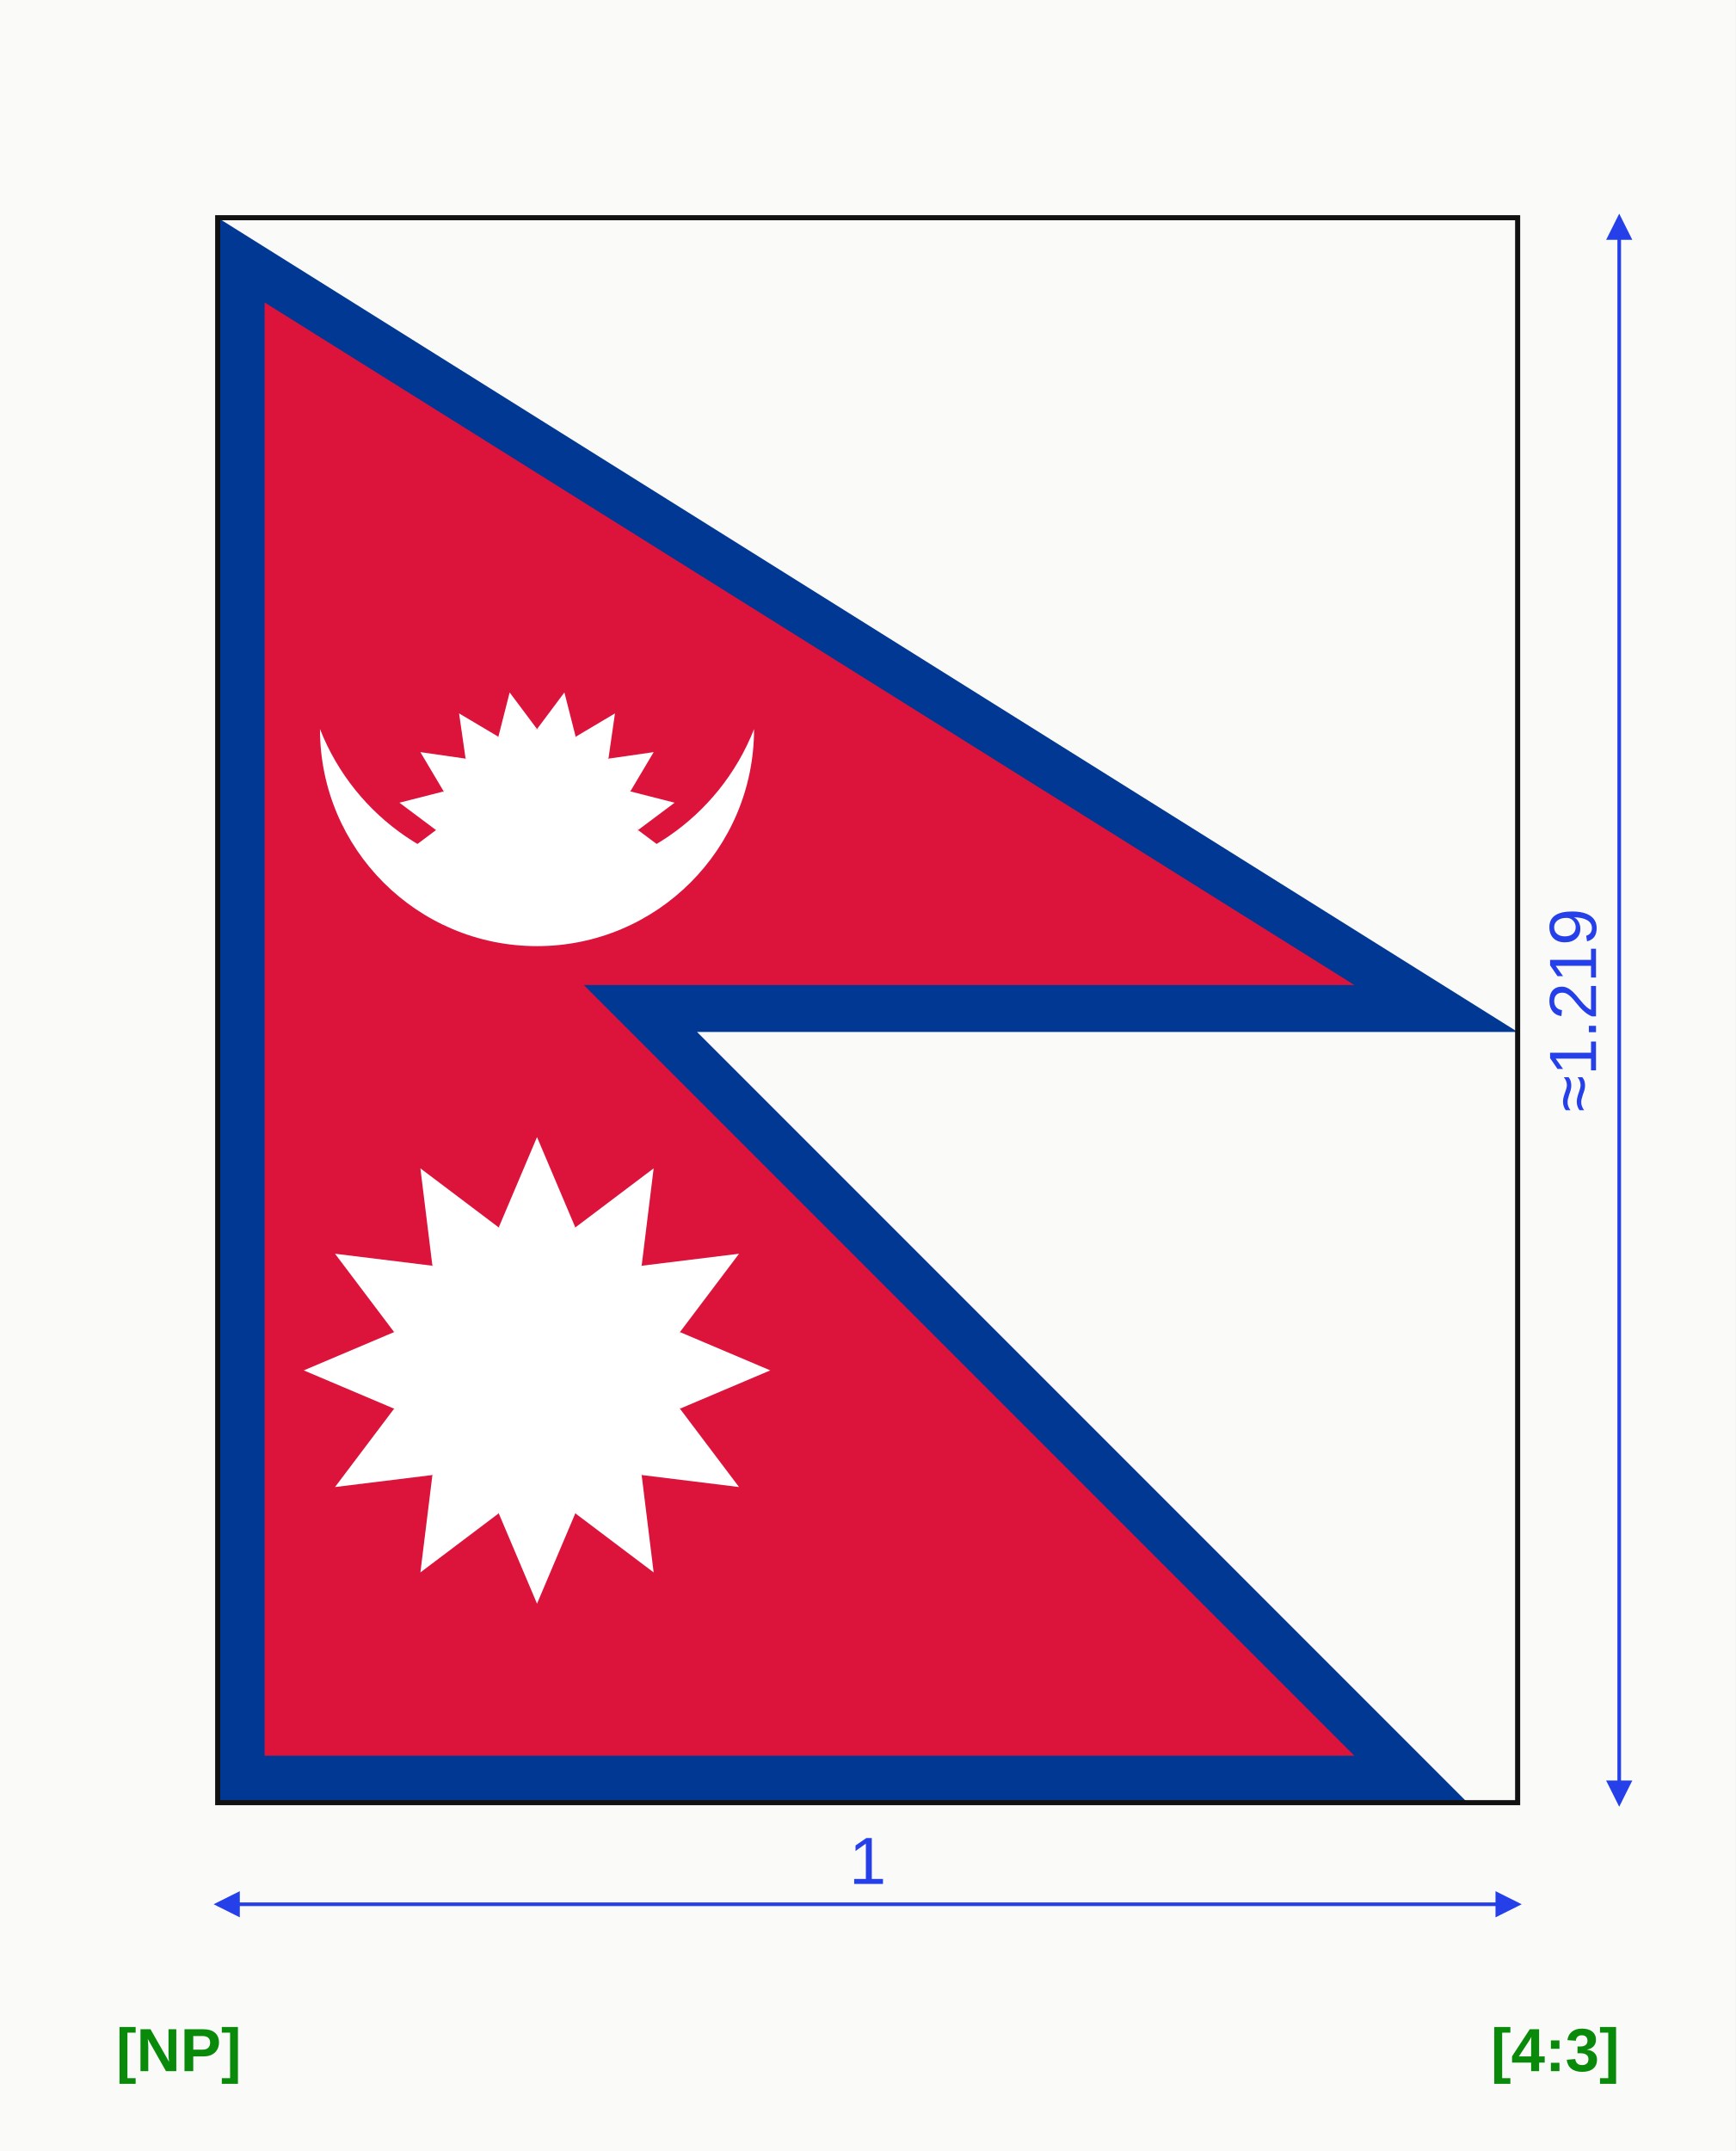
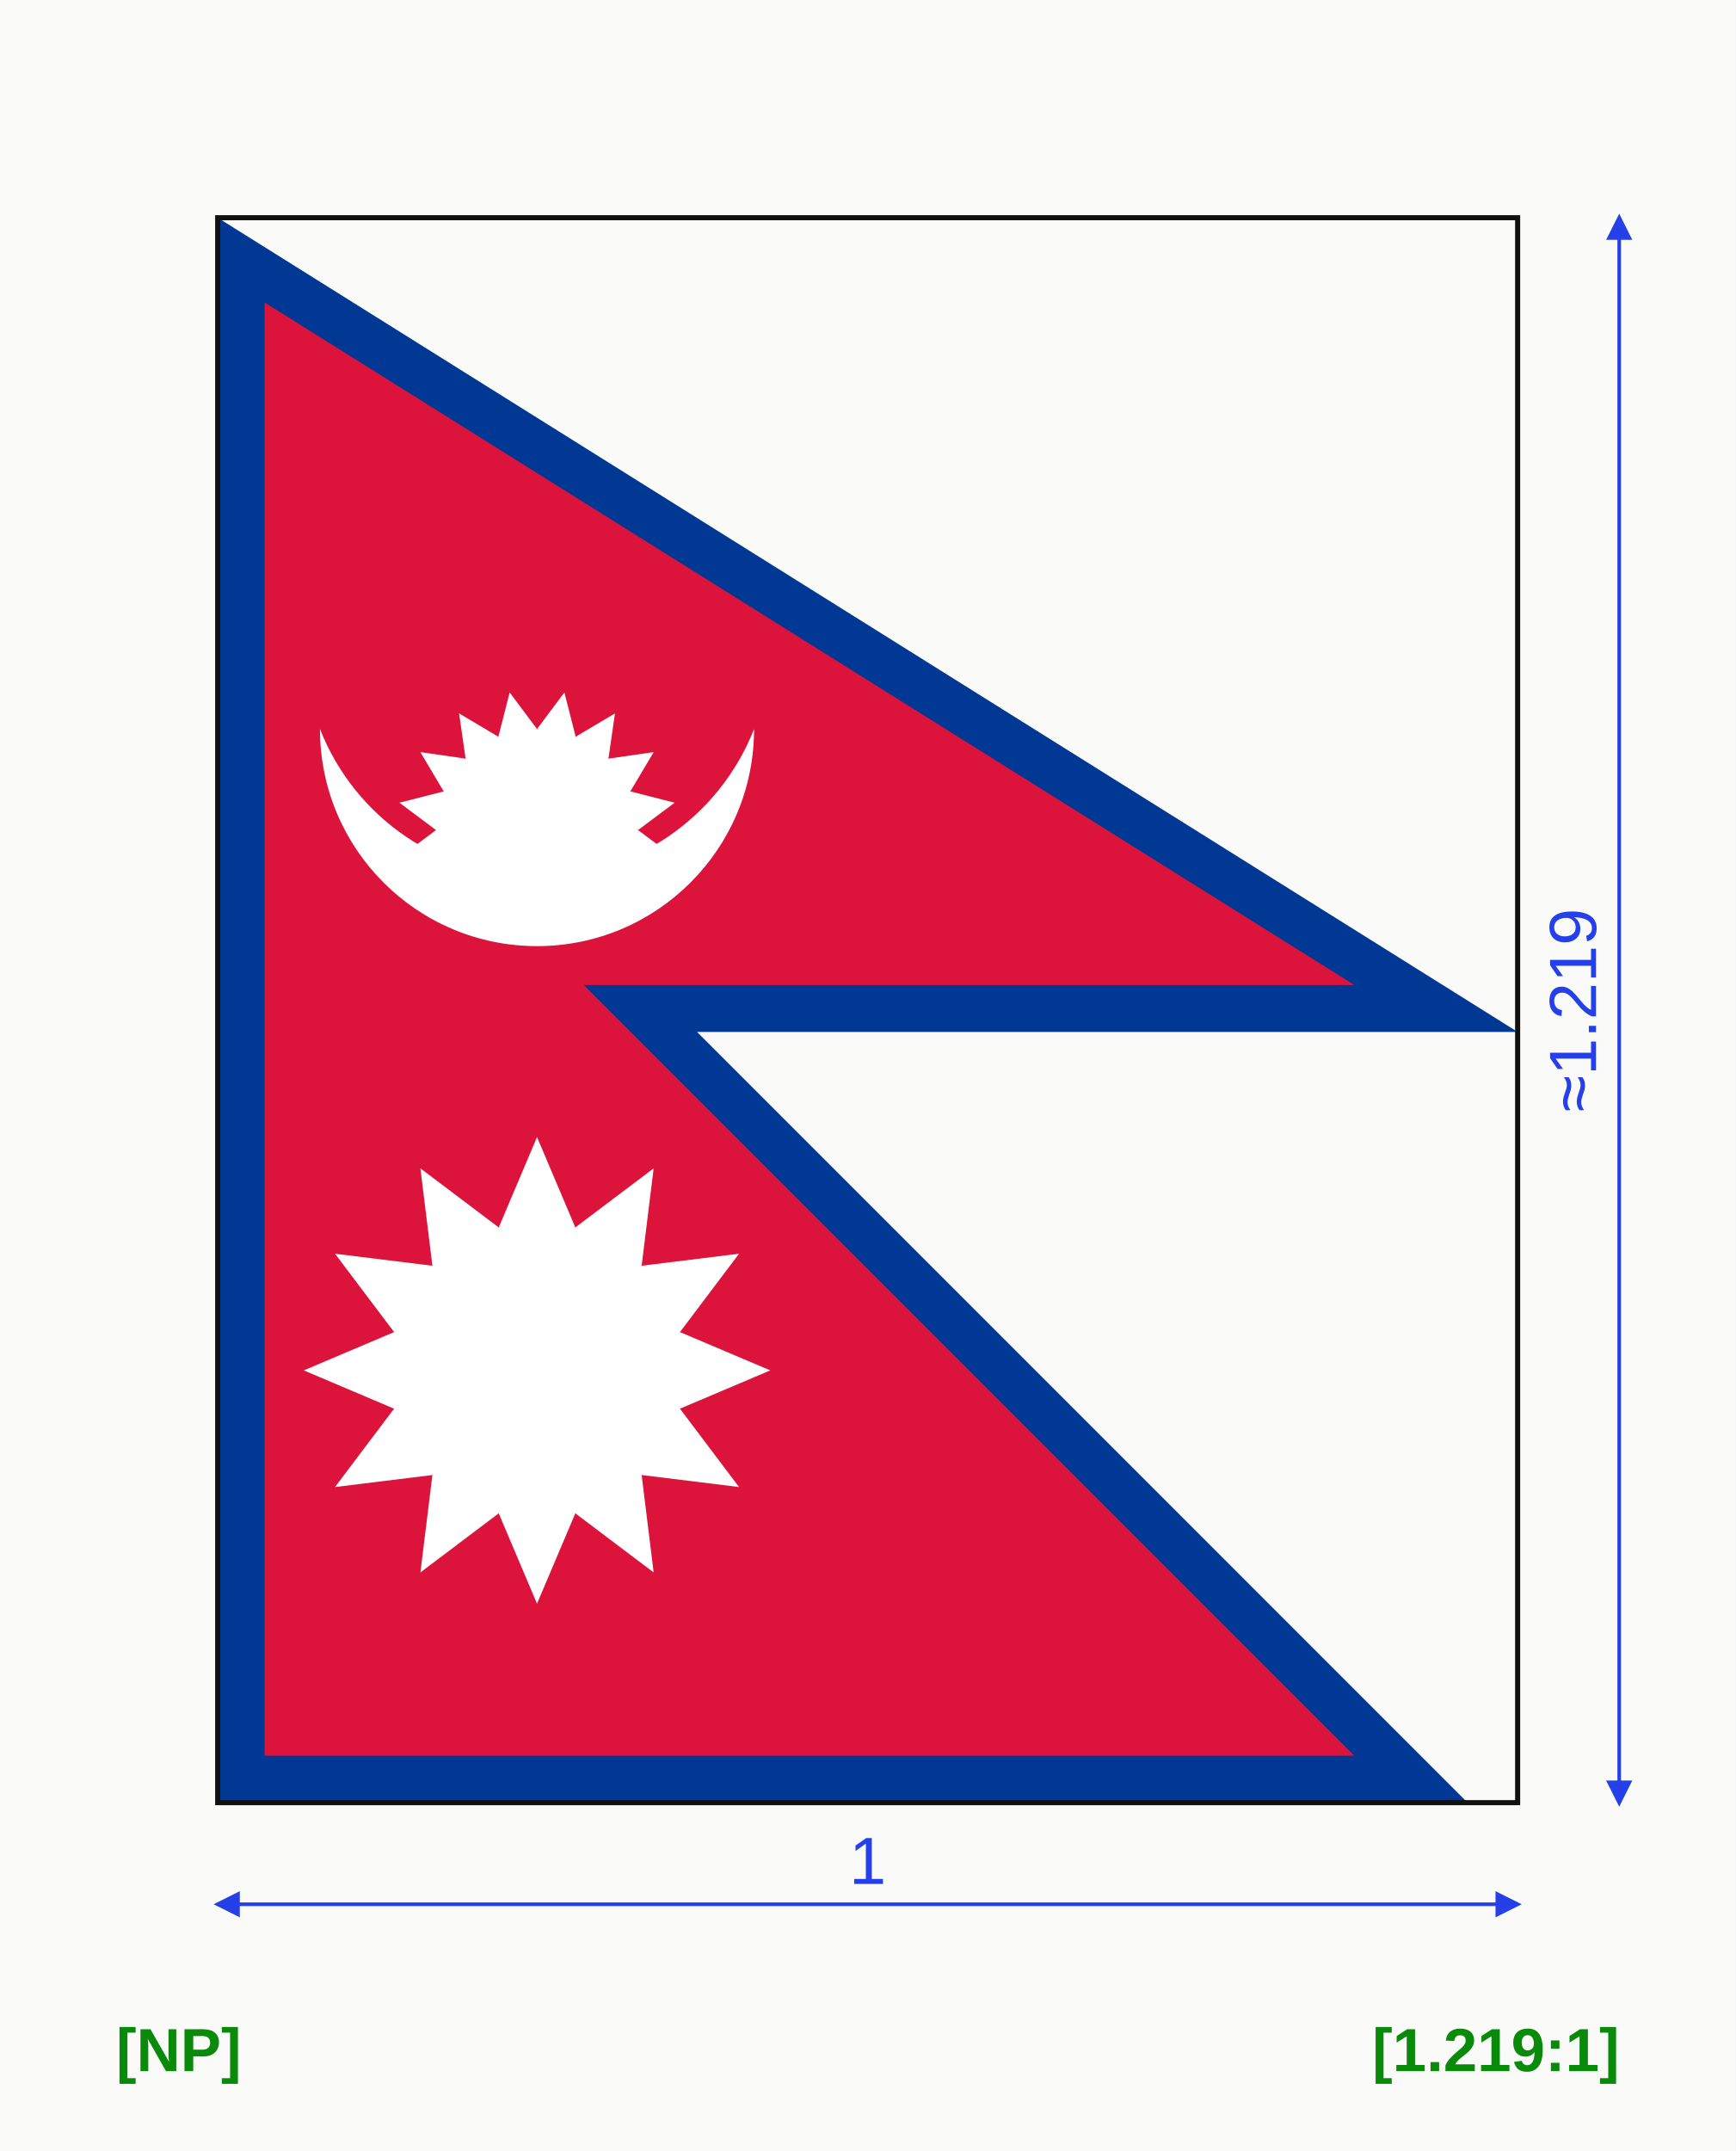
<svg xmlns="http://www.w3.org/2000/svg" xmlns:xlink="http://www.w3.org/1999/xlink" viewBox="0 0 1196 1482" font-family="Arial, Helvetica, sans-serif">
  <rect width="1196" height="1482" fill="#FAFAF9" />
  <svg viewBox="-17.582 -4.664 71.571 87.246" x="150.0" y="150.0" width="895.8" height="1092.0" preserveAspectRatio="none">
    <use xlink:href="#b" stroke="#003893" stroke-width="5.165" />
    <path id="b" d="M -15,37.574 h 60 L -15,0 v 80 h 60 L -15,20 z" fill="#DC143C" />
    <g fill="#fff">
      <path d="M -11.95,23.483 A 12.84,12.84 0 0,0 11.95,23.483 A 11.95 11.95 0 0,1 -11.95,23.483" />
      <g transform="translate(0,29.04456) scale(5.561061)">
        <circle r="1" />
        <g id="jags6">
          <g id="jags3">
            <path id="jag" d="M 0.195,-0.981 L 0,-1.389 L -0.195,-0.981" transform="rotate(11.25)" />
            <use xlink:href="#jag" transform="rotate(22.5)" />
            <use xlink:href="#jag" transform="rotate(45)" />
          </g>
          <use xlink:href="#jags3" transform="rotate(67.5)" />
        </g>
        <use xlink:href="#jags6" transform="scale(-1, 1)" />
      </g>
      <g transform="translate(0,58.7868) scale(8.143398)">
        <circle r="1" />
        <g id="rays4">
          <g id="rays2">
            <path id="ray" d="M 0.259,0.966 L 0,1.577 L -0.259,0.966" />
            <use xlink:href="#ray" transform="rotate(180)" />
          </g>
          <use xlink:href="#rays2" transform="rotate(90)" />
        </g>
        <use xlink:href="#rays4" transform="rotate(30)" />
        <use xlink:href="#rays4" transform="rotate(60)" />
      </g>
    </g>
  </svg>
  <rect x="150" y="150" width="895.8" height="1092.0" fill="none" stroke="#111" stroke-width="3.5" />
  <g stroke="#2540E8" stroke-width="2.5" fill="#2540E8">
    <line x1="150.0" y1="1312.0" x2="1045.8" y2="1312.0" />
    <polygon points="150.0,1312.0 164.0,1305.0 164.0,1319.0" />
    <polygon points="1045.8,1312.0 1031.8,1305.0 1031.8,1319.0" />
    <text x="597.9" y="1298.0" font-size="46" text-anchor="middle" stroke="none">1</text>
  </g>
  <g stroke="#2540E8" stroke-width="2.5" fill="#2540E8">
    <line x1="1115.8" y1="150.0" x2="1115.8" y2="1242.0" />
    <polygon points="1115.8,150.0 1108.8,164.0 1122.8,164.0" />
    <polygon points="1115.8,1242.0 1108.8,1228.0 1122.8,1228.0" />
    <text x="1099.8" y="696.0" font-size="46" text-anchor="middle" transform="rotate(-90 1099.8 696.0)" stroke="none">≈1.219</text>
  </g>
  <text x="80" y="1427" font-size="42" font-weight="700" fill="#0A8A0A">[NP]</text>
-   <text x="1116" y="1427" font-size="42" font-weight="700" fill="#0A8A0A" text-anchor="end">[4:3]</text>
+   <text x="1116" y="1427" font-size="42" font-weight="700" fill="#0A8A0A" text-anchor="end">[1.219:1]</text>
</svg>
